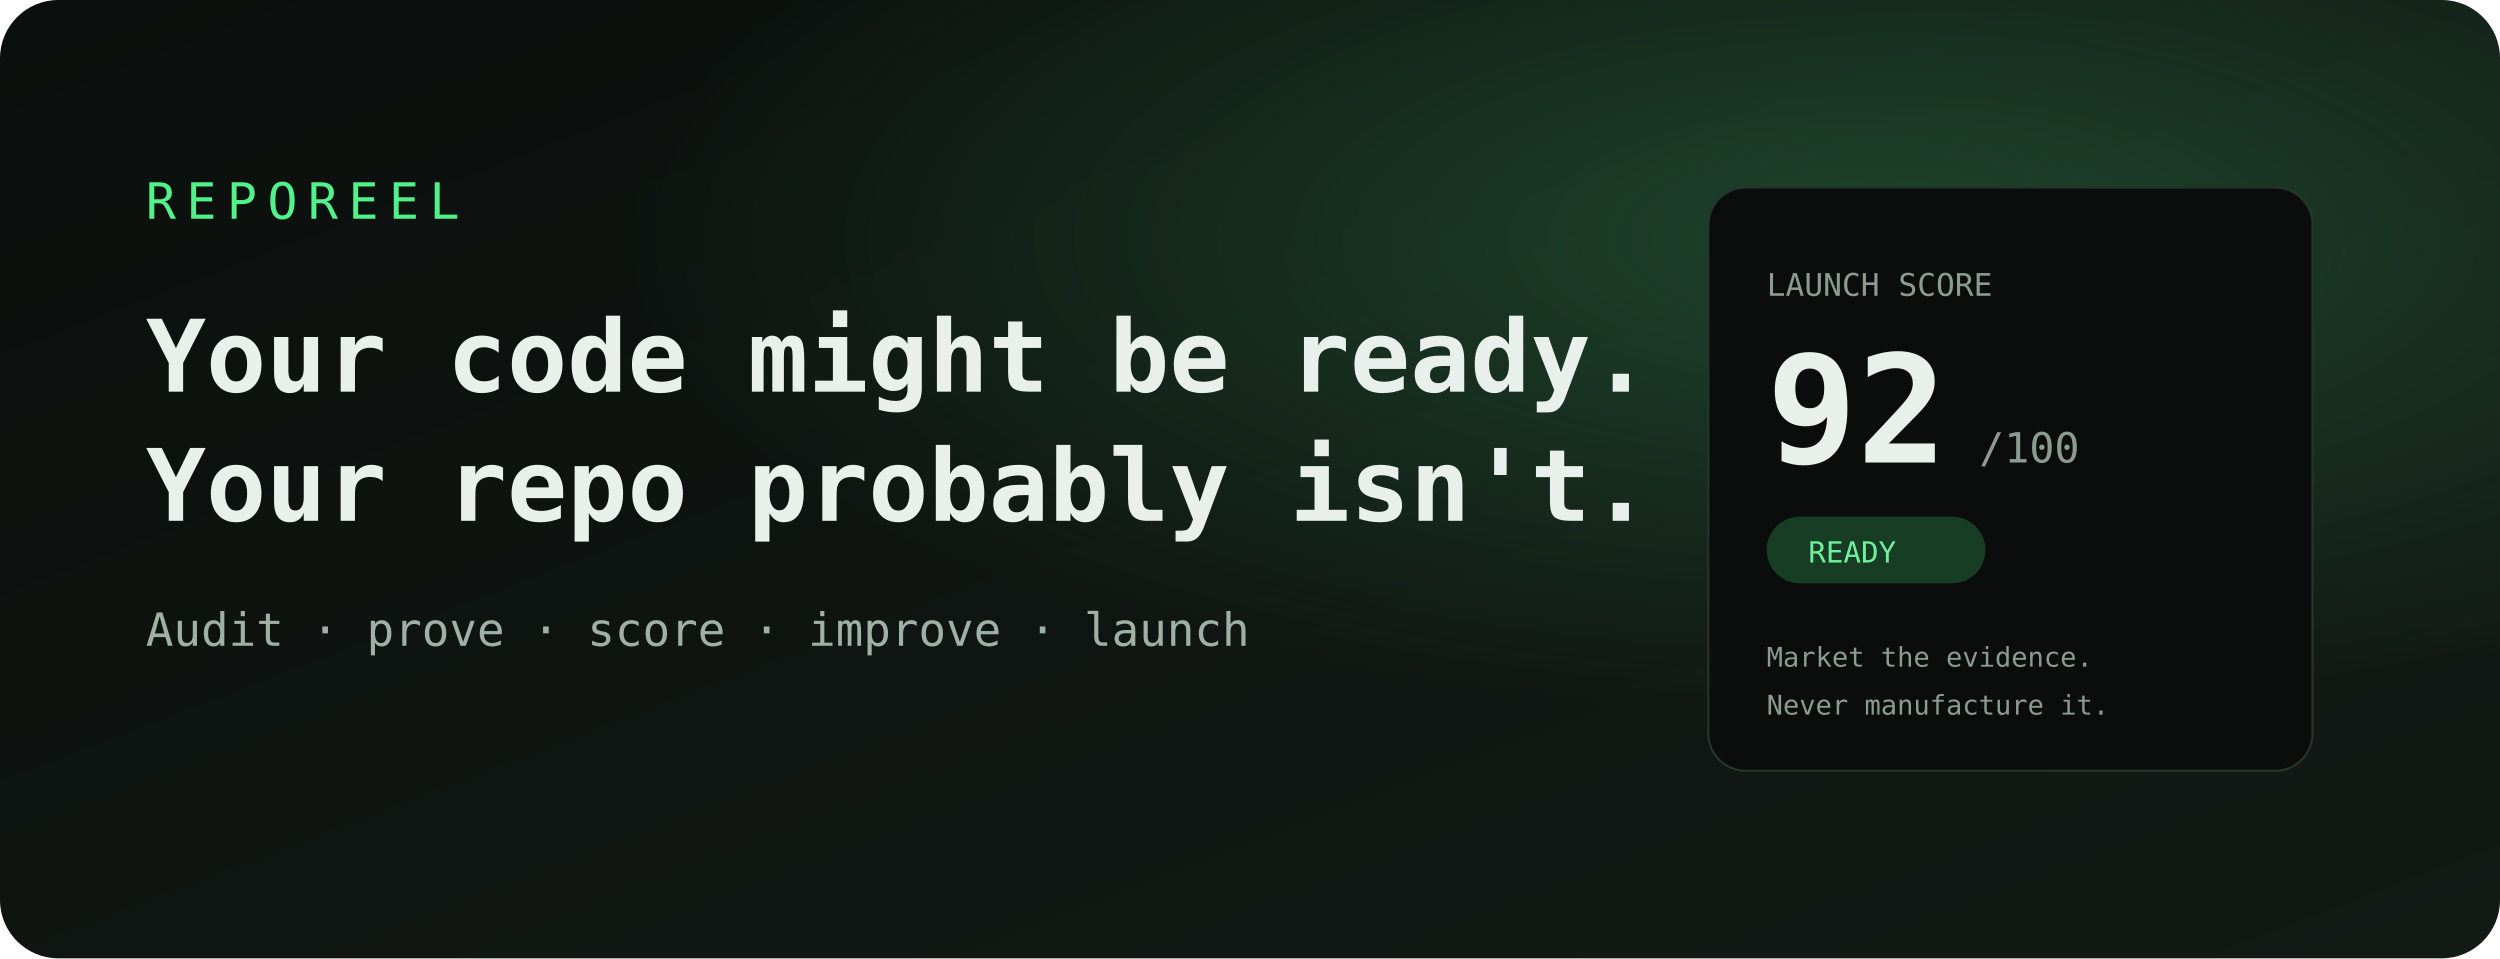
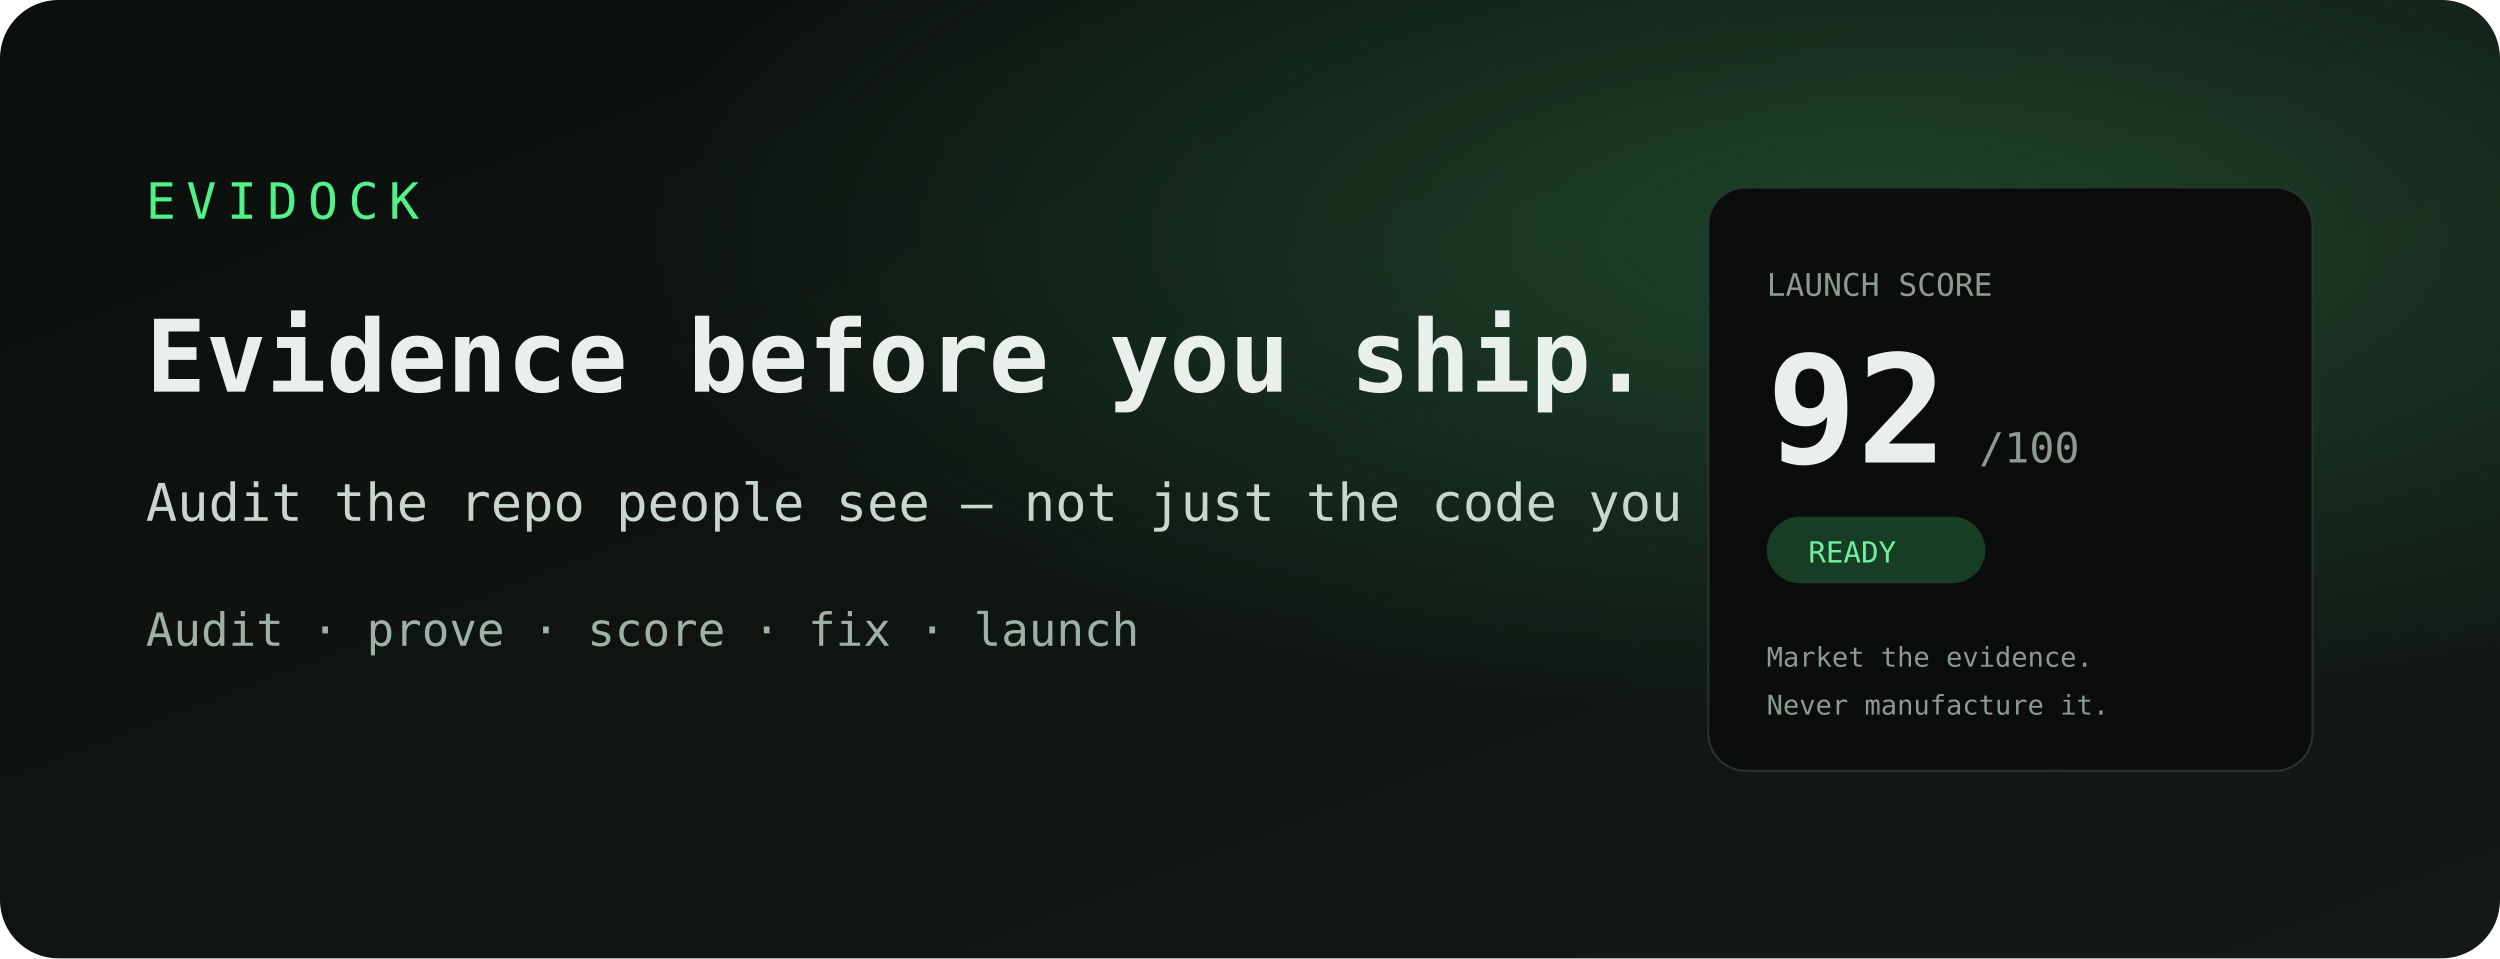
<svg xmlns="http://www.w3.org/2000/svg" width="1200" height="460" viewBox="0 0 1200 460" role="img" aria-labelledby="t d">
  <defs>
    <linearGradient id="g" x1="0" y1="0" x2="1" y2="1">
      <stop stop-color="#0b0f0d" />
      <stop offset="1" stop-color="#131a16" />
    </linearGradient>
    <radialGradient id="r" cx="75%" cy="25%">
      <stop stop-color="#52f28b" stop-opacity=".22" />
      <stop offset="1" stop-color="#52f28b" stop-opacity="0" />
    </radialGradient>
  </defs>
  <rect width="1200" height="460" rx="28" fill="url(#g)" />
  <rect width="1200" height="460" rx="28" fill="url(#r)" />
  <g font-family="ui-monospace,SFMono-Regular,Menlo,Consolas,monospace" fill="#e9f0eb">
-     <text x="70" y="105" font-size="24" letter-spacing="5" fill="#52f28b">REPOREEL</text>
-     <text x="70" y="188" font-size="48" font-weight="700">Your code might be ready.</text>
-     <text x="70" y="250" font-size="48" font-weight="700">Your repo probably isn't.</text>
-     <text x="70" y="310" font-size="22" fill="#9fb0a5">Audit · prove · score · improve · launch</text>
+     <text x="70" y="105" font-size="24" letter-spacing="5" fill="#52f28b">EVIDOCK</text>
+     <text x="70" y="188" font-size="48" font-weight="700">Evidence before you ship.</text>
+     <text x="70" y="250" font-size="25" fill="#c9d6cd">Audit the repo people see — not just the code you wrote.</text>
+     <text x="70" y="310" font-size="22" fill="#9fb0a5">Audit · prove · score · fix · launch</text>
    <g transform="translate(820 90)">
      <rect width="290" height="280" rx="18" fill="#0a0d0b" stroke="#26352b" />
      <text x="28" y="52" font-size="15" fill="#8b9b90">LAUNCH SCORE</text>
      <text x="28" y="132" font-size="72" font-weight="700">92</text>
      <text x="130" y="132" font-size="20" fill="#8b9b90">/100</text>
      <rect x="28" y="158" width="105" height="32" rx="16" fill="#173d25" />
      <text x="48" y="180" font-size="14" fill="#70f09c">READY</text>
      <text x="28" y="230" font-size="13" fill="#8b9b90">Market the evidence.</text>
      <text x="28" y="253" font-size="13" fill="#8b9b90">Never manufacture it.</text>
    </g>
  </g>
</svg>
